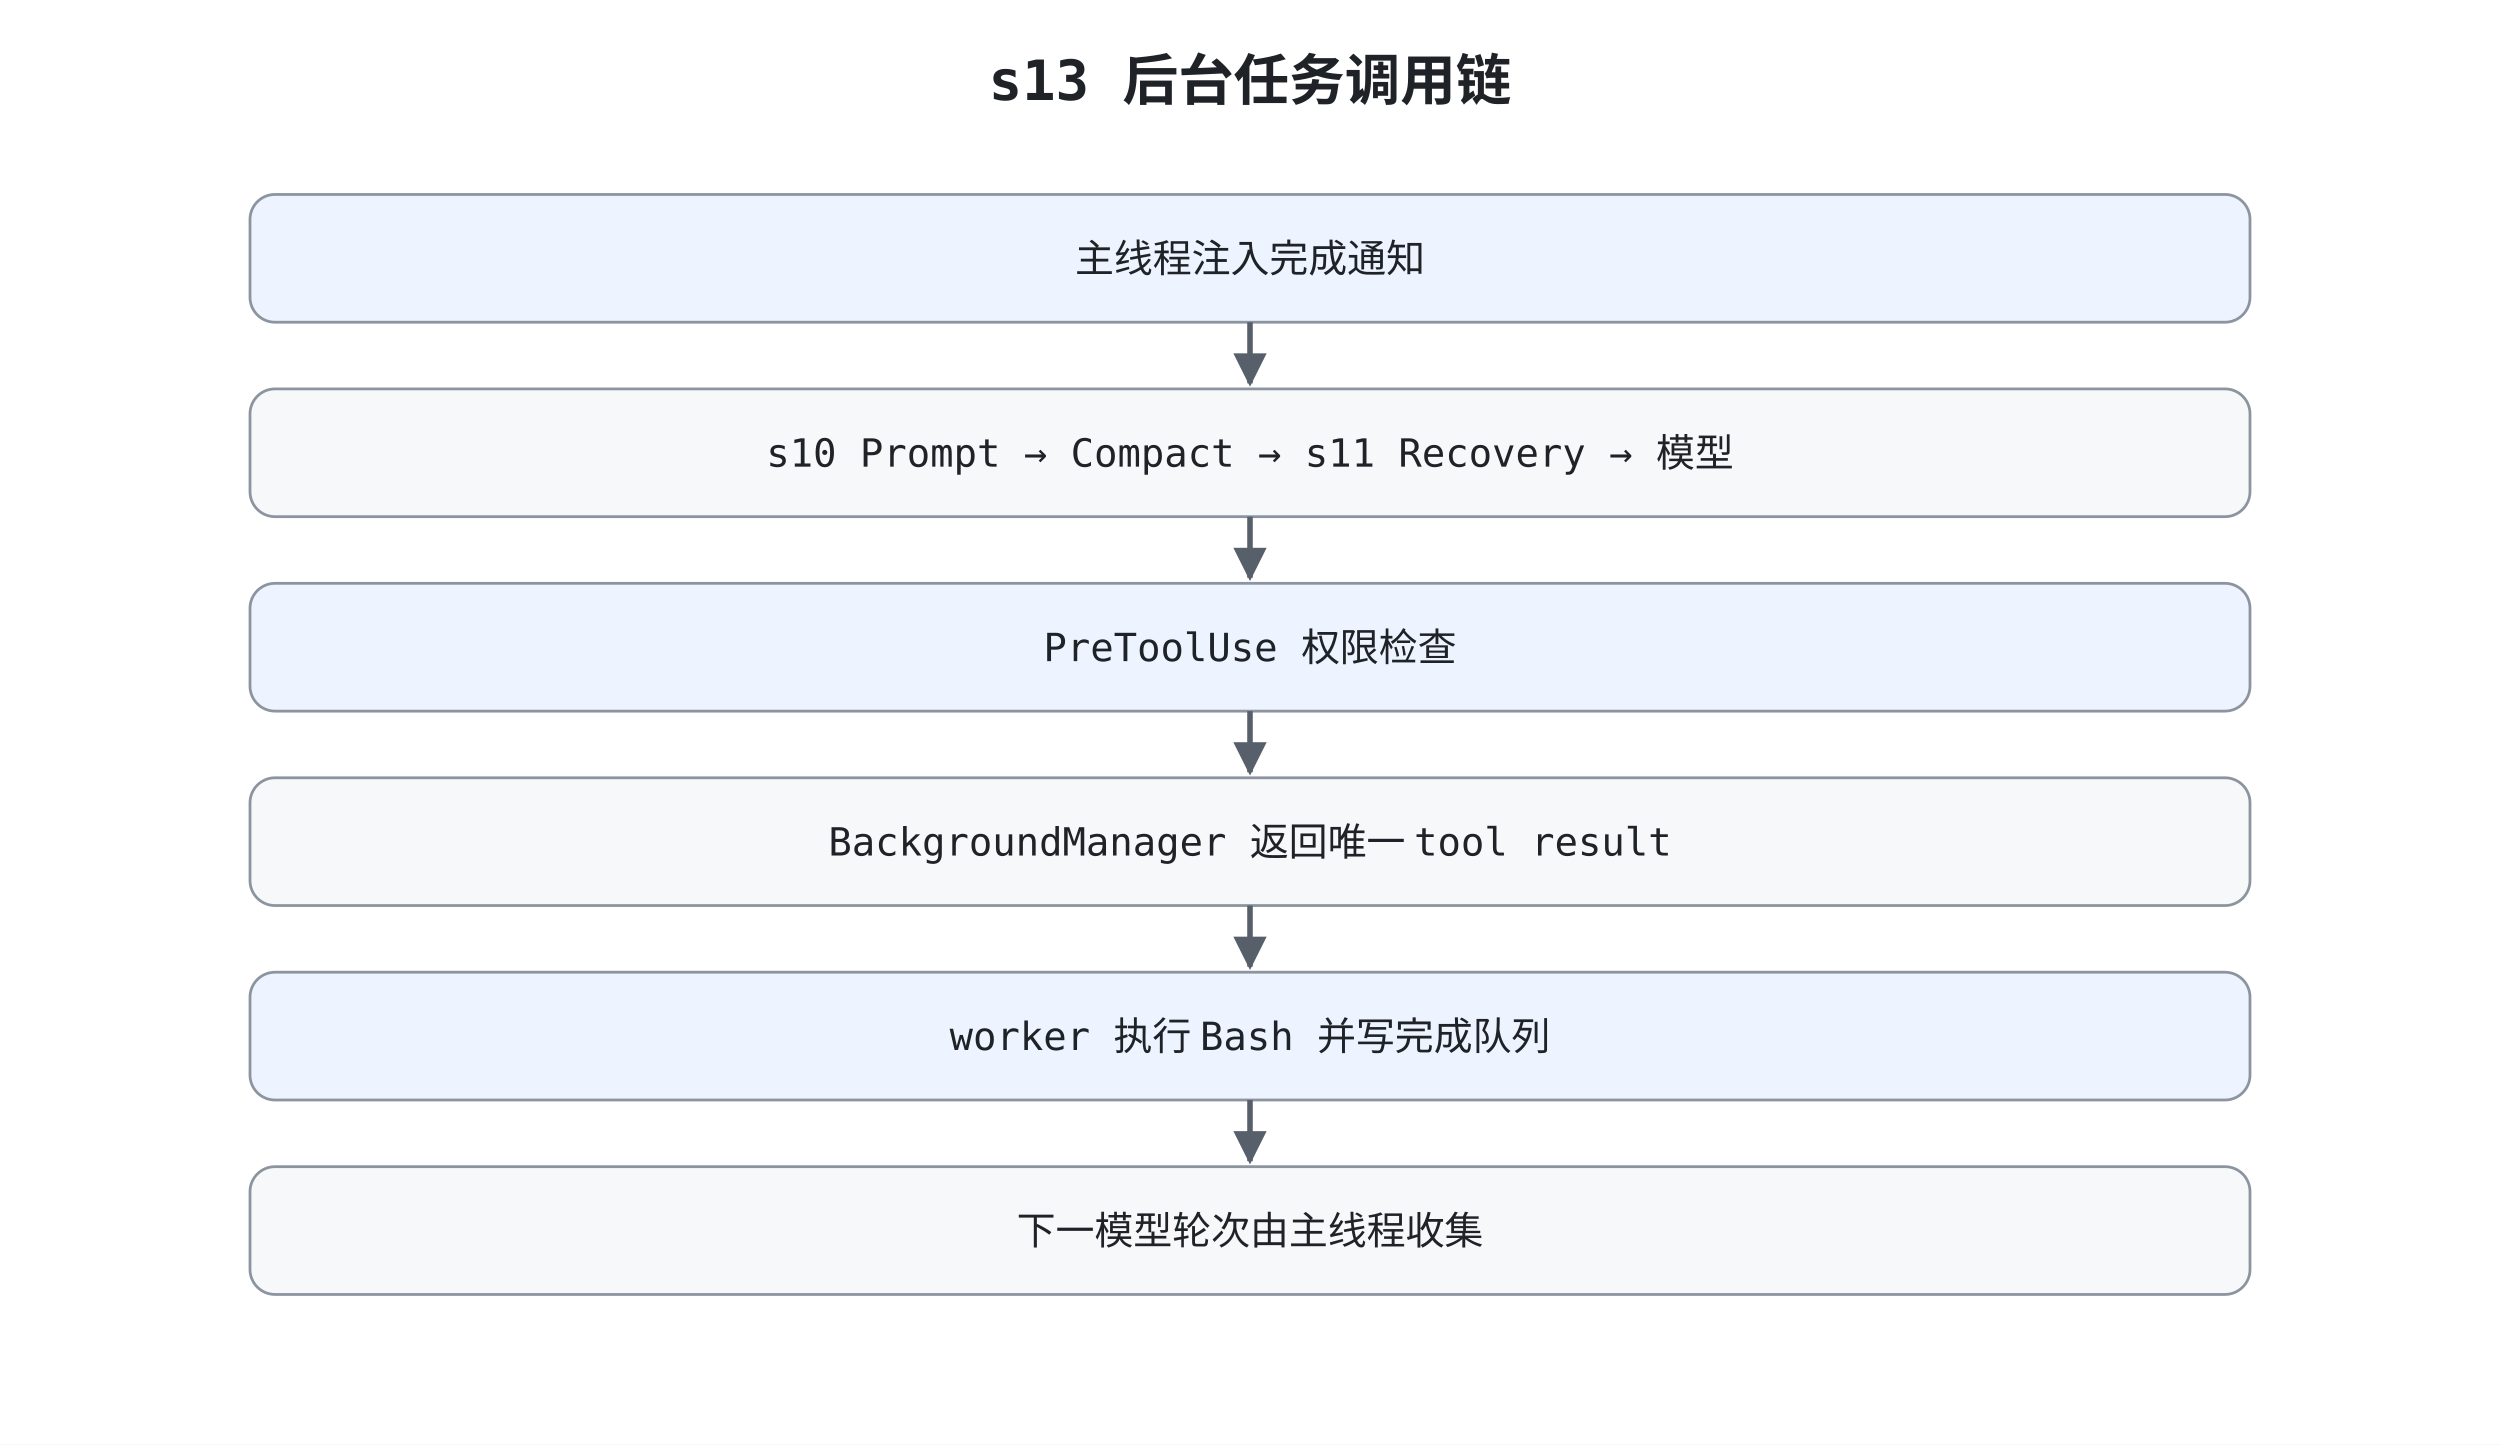
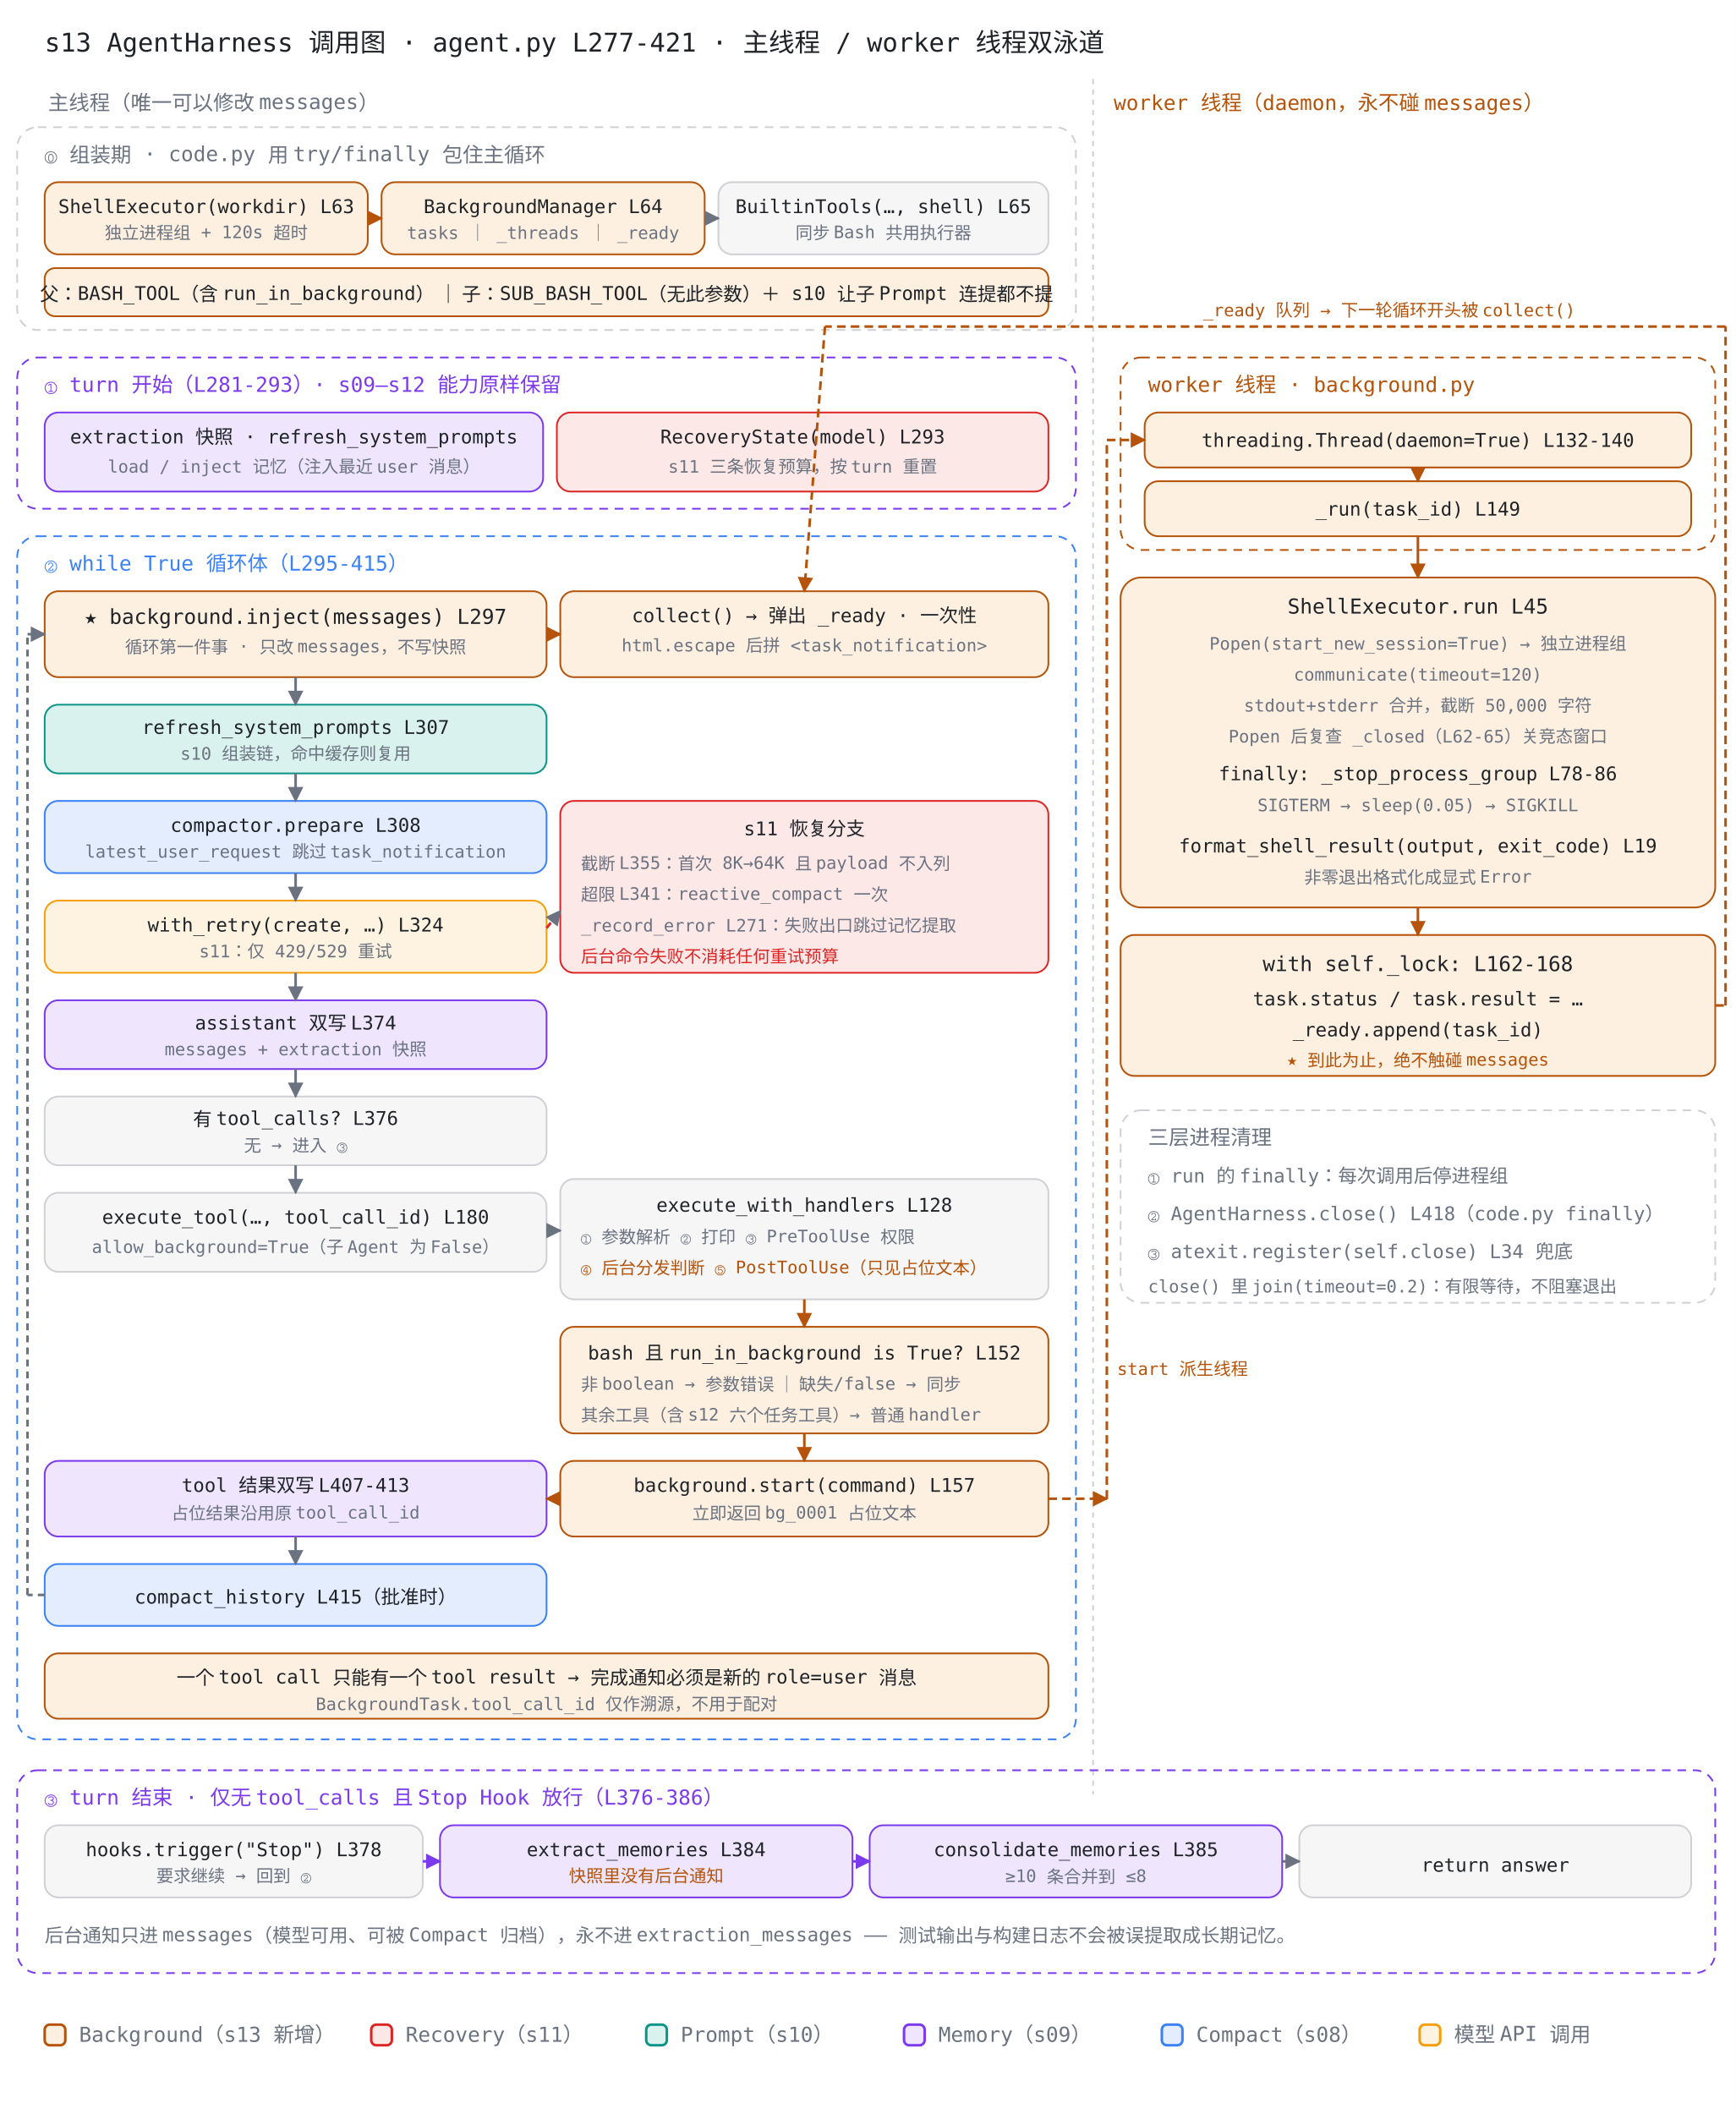
- <svg xmlns="http://www.w3.org/2000/svg" viewBox="0 0 900 520" font-family="ui-monospace, SFMono-Regular, Consolas, monospace">
+ <svg xmlns="http://www.w3.org/2000/svg" viewBox="0 0 1010 1230" font-family="ui-monospace, 'SF Mono', Consolas, monospace">
  <defs>
-     <marker id="arrow" viewBox="0 0 10 10" refX="9" refY="5" markerWidth="6" markerHeight="6" orient="auto">
-       <path d="M0,0 L10,5 L0,10 Z" fill="#57606a" />
+     <marker id="arr" viewBox="0 0 10 10" refX="9" refY="5" markerWidth="6" markerHeight="6" orient="auto">
+       <path d="M0,0 L10,5 L0,10 Z" fill="#6b7280" />
+     </marker>
+     <marker id="arrB" viewBox="0 0 10 10" refX="9" refY="5" markerWidth="6" markerHeight="6" orient="auto">
+       <path d="M0,0 L10,5 L0,10 Z" fill="#b45309" />
+     </marker>
+     <marker id="arrM" viewBox="0 0 10 10" refX="9" refY="5" markerWidth="6" markerHeight="6" orient="auto">
+       <path d="M0,0 L10,5 L0,10 Z" fill="#7c3aed" />
    </marker>
  </defs>
-   <rect width="900" height="520" fill="#ffffff" />
-   <text x="450" y="36" text-anchor="middle" font-size="20" font-weight="600" fill="#1f2328">s13 后台任务调用链</text>
-   <rect x="90" y="70" width="720" height="46" rx="9" fill="#eef4ff" stroke="#8c959f" />
-   <text x="450" y="98" text-anchor="middle" font-size="14" fill="#1f2328">主线程注入完成通知</text>
-   <line x1="450" y1="116" x2="450" y2="138" stroke="#57606a" stroke-width="2" marker-end="url(#arrow)" />
-   <rect x="90" y="140" width="720" height="46" rx="9" fill="#f6f8fa" stroke="#8c959f" />
-   <text x="450" y="168" text-anchor="middle" font-size="14" fill="#1f2328">s10 Prompt → Compact → s11 Recovery → 模型</text>
-   <line x1="450" y1="186" x2="450" y2="208" stroke="#57606a" stroke-width="2" marker-end="url(#arrow)" />
-   <rect x="90" y="210" width="720" height="46" rx="9" fill="#eef4ff" stroke="#8c959f" />
-   <text x="450" y="238" text-anchor="middle" font-size="14" fill="#1f2328">PreToolUse 权限检查</text>
-   <line x1="450" y1="256" x2="450" y2="278" stroke="#57606a" stroke-width="2" marker-end="url(#arrow)" />
-   <rect x="90" y="280" width="720" height="46" rx="9" fill="#f6f8fa" stroke="#8c959f" />
-   <text x="450" y="308" text-anchor="middle" font-size="14" fill="#1f2328">BackgroundManager 返回唯一 tool result</text>
-   <line x1="450" y1="326" x2="450" y2="348" stroke="#57606a" stroke-width="2" marker-end="url(#arrow)" />
-   <rect x="90" y="350" width="720" height="46" rx="9" fill="#eef4ff" stroke="#8c959f" />
-   <text x="450" y="378" text-anchor="middle" font-size="14" fill="#1f2328">worker 执行 Bash 并写完成队列</text>
-   <line x1="450" y1="396" x2="450" y2="418" stroke="#57606a" stroke-width="2" marker-end="url(#arrow)" />
-   <rect x="90" y="420" width="720" height="46" rx="9" fill="#f6f8fa" stroke="#8c959f" />
-   <text x="450" y="448" text-anchor="middle" font-size="14" fill="#1f2328">下一模型轮次由主线程收集</text>
+   <rect x="0" y="0" width="1010" height="1230" fill="#ffffff" />
+   <text x="26" y="30" fill="#1f2328" font-size="15">s13 AgentHarness 调用图 · agent.py L277-421 · 主线程 / worker 线程双泳道</text>
+   <line x1="636" y1="46" x2="636" y2="1044" stroke="#d0d0d5" stroke-width="1" stroke-dasharray="3 3" />
+   <text x="28" y="64" fill="#6b7280" font-size="12">主线程（唯一可以修改 messages）</text>
+   <text x="648" y="64" fill="#b45309" font-size="12">worker 线程（daemon，永不碰 messages）</text>
+   <rect x="10" y="74" width="616" height="118" rx="12" fill="none" stroke="#d0d0d5" stroke-dasharray="5 4" />
+   <text x="26" y="94" fill="#6b7280" font-size="12">⓪ 组装期 · code.py 用 try/finally 包住主循环</text>
+   <rect x="26" y="106" width="188" height="42" rx="8" fill="#fdf0e0" stroke="#b45309" />
+   <text x="120" y="124" text-anchor="middle" fill="#1f2328" font-size="11">ShellExecutor(workdir) L63</text>
+   <text x="120" y="139" text-anchor="middle" fill="#6b7280" font-size="10">独立进程组 + 120s 超时</text>
+   <rect x="222" y="106" width="188" height="42" rx="8" fill="#fdf0e0" stroke="#b45309" />
+   <text x="316" y="124" text-anchor="middle" fill="#1f2328" font-size="11">BackgroundManager L64</text>
+   <text x="316" y="139" text-anchor="middle" fill="#6b7280" font-size="10">tasks ｜ _threads ｜ _ready</text>
+   <rect x="418" y="106" width="192" height="42" rx="8" fill="#f6f6f7" stroke="#d0d0d5" />
+   <text x="514" y="124" text-anchor="middle" fill="#1f2328" font-size="11">BuiltinTools(…, shell) L65</text>
+   <text x="514" y="139" text-anchor="middle" fill="#6b7280" font-size="10">同步 Bash 共用执行器</text>
+   <rect x="26" y="156" width="584" height="28" rx="6" fill="#fdf0e0" stroke="#b45309" />
+   <text x="318" y="175" text-anchor="middle" fill="#1f2328" font-size="11">父：BASH_TOOL（含 run_in_background） ｜ 子：SUB_BASH_TOOL（无此参数）＋ s10 让子 Prompt 连提都不提</text>
+   <line x1="214" y1="127" x2="222" y2="127" stroke="#b45309" stroke-width="1.5" marker-end="url(#arrB)" />
+   <line x1="410" y1="127" x2="418" y2="127" stroke="#6b7280" stroke-width="1.5" marker-end="url(#arr)" />
+   <rect x="10" y="208" width="616" height="88" rx="12" fill="none" stroke="#7c3aed" stroke-dasharray="5 4" />
+   <text x="26" y="228" fill="#7c3aed" font-size="12">① turn 开始（L281-293）· s09–s12 能力原样保留</text>
+   <rect x="26" y="240" width="290" height="46" rx="8" fill="#efe6fd" stroke="#7c3aed" />
+   <text x="171" y="258" text-anchor="middle" fill="#1f2328" font-size="11">extraction 快照 · refresh_system_prompts</text>
+   <text x="171" y="275" text-anchor="middle" fill="#6b7280" font-size="10">load / inject 记忆（注入最近 user 消息）</text>
+   <rect x="324" y="240" width="286" height="46" rx="8" fill="#fde8e8" stroke="#dc2626" />
+   <text x="467" y="258" text-anchor="middle" fill="#1f2328" font-size="11">RecoveryState(model) L293</text>
+   <text x="467" y="275" text-anchor="middle" fill="#6b7280" font-size="10">s11 三条恢复预算，按 turn 重置</text>
+   <rect x="10" y="312" width="616" height="700" rx="12" fill="none" stroke="#3b82f6" stroke-dasharray="5 4" />
+   <text x="26" y="332" fill="#3b82f6" font-size="12">② while True 循环体（L295-415）</text>
+   <rect x="26" y="344" width="292" height="50" rx="8" fill="#fdf0e0" stroke="#b45309" />
+   <text x="172" y="363" text-anchor="middle" fill="#1f2328" font-size="12">★ background.inject(messages) L297</text>
+   <text x="172" y="380" text-anchor="middle" fill="#6b7280" font-size="10">循环第一件事 · 只改 messages，不写快照</text>
+   <rect x="326" y="344" width="284" height="50" rx="8" fill="#fdf0e0" stroke="#b45309" />
+   <text x="468" y="362" text-anchor="middle" fill="#1f2328" font-size="11">collect() → 弹出 _ready · 一次性</text>
+   <text x="468" y="379" text-anchor="middle" fill="#6b7280" font-size="10">html.escape 后拼 &lt;task_notification&gt;</text>
+   <rect x="26" y="410" width="292" height="40" rx="8" fill="#d9f2ee" stroke="#0d9488" />
+   <text x="172" y="427" text-anchor="middle" fill="#1f2328" font-size="11">refresh_system_prompts L307</text>
+   <text x="172" y="442" text-anchor="middle" fill="#6b7280" font-size="10">s10 组装链，命中缓存则复用</text>
+   <rect x="26" y="466" width="292" height="42" rx="8" fill="#e3edfd" stroke="#3b82f6" />
+   <text x="172" y="484" text-anchor="middle" fill="#1f2328" font-size="11">compactor.prepare L308</text>
+   <text x="172" y="499" text-anchor="middle" fill="#6b7280" font-size="10">latest_user_request 跳过 task_notification</text>
+   <rect x="26" y="524" width="292" height="42" rx="8" fill="#fdf3e0" stroke="#f59e0b" />
+   <text x="172" y="542" text-anchor="middle" fill="#1f2328" font-size="11">with_retry(create, …) L324</text>
+   <text x="172" y="557" text-anchor="middle" fill="#6b7280" font-size="10">s11：仅 429/529 重试</text>
+   <rect x="326" y="466" width="284" height="100" rx="8" fill="#fde8e8" stroke="#dc2626" />
+   <text x="468" y="486" text-anchor="middle" fill="#1f2328" font-size="11">s11 恢复分支</text>
+   <text x="338" y="506" fill="#6b7280" font-size="10">截断 L355：首次 8K→64K 且 payload 不入列</text>
+   <text x="338" y="524" fill="#6b7280" font-size="10">超限 L341：reactive_compact 一次</text>
+   <text x="338" y="542" fill="#6b7280" font-size="10">_record_error L271：失败出口跳过记忆提取</text>
+   <text x="338" y="560" fill="#dc2626" font-size="10">后台命令失败不消耗任何重试预算</text>
+   <rect x="26" y="582" width="292" height="40" rx="8" fill="#efe6fd" stroke="#7c3aed" />
+   <text x="172" y="599" text-anchor="middle" fill="#1f2328" font-size="11">assistant 双写 L374</text>
+   <text x="172" y="614" text-anchor="middle" fill="#6b7280" font-size="10">messages + extraction 快照</text>
+   <rect x="26" y="638" width="292" height="40" rx="8" fill="#f6f6f7" stroke="#d0d0d5" />
+   <text x="172" y="655" text-anchor="middle" fill="#1f2328" font-size="11">有 tool_calls? L376</text>
+   <text x="172" y="670" text-anchor="middle" fill="#6b7280" font-size="10">无 → 进入 ③</text>
+   <rect x="26" y="694" width="292" height="46" rx="8" fill="#f6f6f7" stroke="#d0d0d5" />
+   <text x="172" y="712" text-anchor="middle" fill="#1f2328" font-size="11">execute_tool(…, tool_call_id) L180</text>
+   <text x="172" y="729" text-anchor="middle" fill="#6b7280" font-size="10">allow_background=True（子 Agent 为 False）</text>
+   <rect x="326" y="686" width="284" height="70" rx="8" fill="#f6f6f7" stroke="#d0d0d5" />
+   <text x="468" y="705" text-anchor="middle" fill="#1f2328" font-size="11">execute_with_handlers L128</text>
+   <text x="338" y="723" fill="#6b7280" font-size="10">① 参数解析 ② 打印 ③ PreToolUse 权限</text>
+   <text x="338" y="741" fill="#b45309" font-size="10">④ 后台分发判断 ⑤ PostToolUse（只见占位文本）</text>
+   <rect x="326" y="772" width="284" height="62" rx="8" fill="#fdf0e0" stroke="#b45309" />
+   <text x="468" y="791" text-anchor="middle" fill="#1f2328" font-size="11">bash 且 run_in_background is True? L152</text>
+   <text x="338" y="809" fill="#6b7280" font-size="10">非 boolean → 参数错误 ｜ 缺失/false → 同步</text>
+   <text x="338" y="827" fill="#6b7280" font-size="10">其余工具（含 s12 六个任务工具）→ 普通 handler</text>
+   <rect x="326" y="850" width="284" height="44" rx="8" fill="#fdf0e0" stroke="#b45309" />
+   <text x="468" y="868" text-anchor="middle" fill="#1f2328" font-size="11">background.start(command) L157</text>
+   <text x="468" y="884" text-anchor="middle" fill="#6b7280" font-size="10">立即返回 bg_0001 占位文本</text>
+   <rect x="26" y="850" width="292" height="44" rx="8" fill="#efe6fd" stroke="#7c3aed" />
+   <text x="172" y="868" text-anchor="middle" fill="#1f2328" font-size="11">tool 结果双写 L407-413</text>
+   <text x="172" y="884" text-anchor="middle" fill="#6b7280" font-size="10">占位结果沿用原 tool_call_id</text>
+   <rect x="26" y="910" width="292" height="36" rx="8" fill="#e3edfd" stroke="#3b82f6" />
+   <text x="172" y="933" text-anchor="middle" fill="#1f2328" font-size="11">compact_history L415（批准时）</text>
+   <rect x="26" y="962" width="584" height="38" rx="8" fill="#fdf0e0" stroke="#b45309" />
+   <text x="318" y="980" text-anchor="middle" fill="#1f2328" font-size="11">一个 tool call 只能有一个 tool result → 完成通知必须是新的 role=user 消息</text>
+   <text x="318" y="995" text-anchor="middle" fill="#6b7280" font-size="10">BackgroundTask.tool_call_id 仅作溯源，不用于配对</text>
+   <line x1="318" y1="369" x2="326" y2="369" stroke="#b45309" stroke-width="1.5" marker-end="url(#arrB)" />
+   <line x1="172" y1="394" x2="172" y2="410" stroke="#6b7280" stroke-width="1.5" marker-end="url(#arr)" />
+   <line x1="172" y1="450" x2="172" y2="466" stroke="#6b7280" stroke-width="1.5" marker-end="url(#arr)" />
+   <line x1="172" y1="508" x2="172" y2="524" stroke="#6b7280" stroke-width="1.5" marker-end="url(#arr)" />
+   <line x1="318" y1="540" x2="326" y2="530" stroke="#dc2626" stroke-width="1.5" stroke-dasharray="4 3" marker-end="url(#arr)" />
+   <line x1="172" y1="566" x2="172" y2="582" stroke="#6b7280" stroke-width="1.5" marker-end="url(#arr)" />
+   <line x1="172" y1="622" x2="172" y2="638" stroke="#6b7280" stroke-width="1.5" marker-end="url(#arr)" />
+   <line x1="172" y1="678" x2="172" y2="694" stroke="#6b7280" stroke-width="1.5" marker-end="url(#arr)" />
+   <line x1="318" y1="716" x2="326" y2="716" stroke="#6b7280" stroke-width="1.5" marker-end="url(#arr)" />
+   <line x1="468" y1="756" x2="468" y2="772" stroke="#b45309" stroke-width="1.5" marker-end="url(#arrB)" />
+   <line x1="468" y1="834" x2="468" y2="850" stroke="#b45309" stroke-width="1.5" marker-end="url(#arrB)" />
+   <line x1="326" y1="872" x2="318" y2="872" stroke="#b45309" stroke-width="1.5" marker-end="url(#arrB)" />
+   <line x1="172" y1="894" x2="172" y2="910" stroke="#6b7280" stroke-width="1.5" marker-end="url(#arr)" />
+   <line x1="26" y1="928" x2="16" y2="928" stroke="#6b7280" stroke-width="1.5" stroke-dasharray="4 3" />
+   <line x1="16" y1="928" x2="16" y2="369" stroke="#6b7280" stroke-width="1.5" stroke-dasharray="4 3" />
+   <line x1="16" y1="369" x2="26" y2="369" stroke="#6b7280" stroke-width="1.5" stroke-dasharray="4 3" marker-end="url(#arr)" />
+   <rect x="652" y="208" width="346" height="112" rx="12" fill="none" stroke="#b45309" stroke-dasharray="5 4" />
+   <text x="668" y="228" fill="#b45309" font-size="12">worker 线程 · background.py</text>
+   <rect x="666" y="240" width="318" height="32" rx="8" fill="#fdf0e0" stroke="#b45309" />
+   <text x="825" y="260" text-anchor="middle" fill="#1f2328" font-size="11">threading.Thread(daemon=True) L132-140</text>
+   <rect x="666" y="280" width="318" height="32" rx="8" fill="#fdf0e0" stroke="#b45309" />
+   <text x="825" y="300" text-anchor="middle" fill="#1f2328" font-size="11">_run(task_id) L149</text>
+   <rect x="652" y="336" width="346" height="192" rx="12" fill="#fdf0e0" stroke="#b45309" />
+   <text x="825" y="357" text-anchor="middle" fill="#1f2328" font-size="12">ShellExecutor.run L45</text>
+   <text x="825" y="378" text-anchor="middle" fill="#6b7280" font-size="10">Popen(start_new_session=True) → 独立进程组</text>
+   <text x="825" y="396" text-anchor="middle" fill="#6b7280" font-size="10">communicate(timeout=120)</text>
+   <text x="825" y="414" text-anchor="middle" fill="#6b7280" font-size="10">stdout+stderr 合并，截断 50,000 字符</text>
+   <text x="825" y="432" text-anchor="middle" fill="#6b7280" font-size="10">Popen 后复查 _closed（L62-65）关竞态窗口</text>
+   <text x="825" y="454" text-anchor="middle" fill="#1f2328" font-size="11">finally: _stop_process_group L78-86</text>
+   <text x="825" y="472" text-anchor="middle" fill="#6b7280" font-size="10">SIGTERM → sleep(0.05) → SIGKILL</text>
+   <text x="825" y="496" text-anchor="middle" fill="#1f2328" font-size="11">format_shell_result(output, exit_code) L19</text>
+   <text x="825" y="514" text-anchor="middle" fill="#6b7280" font-size="10">非零退出格式化成显式 Error</text>
+   <rect x="652" y="544" width="346" height="82" rx="8" fill="#fdf0e0" stroke="#b45309" />
+   <text x="825" y="565" text-anchor="middle" fill="#1f2328" font-size="12">with self._lock: L162-168</text>
+   <text x="825" y="585" text-anchor="middle" fill="#1f2328" font-size="11">task.status / task.result = …</text>
+   <text x="825" y="603" text-anchor="middle" fill="#1f2328" font-size="11">_ready.append(task_id)</text>
+   <text x="825" y="620" text-anchor="middle" fill="#b45309" font-size="10">★ 到此为止，绝不触碰 messages</text>
+   <rect x="652" y="646" width="346" height="112" rx="12" fill="none" stroke="#d0d0d5" stroke-dasharray="5 4" />
+   <text x="668" y="666" fill="#6b7280" font-size="12">三层进程清理</text>
+   <text x="668" y="688" fill="#6b7280" font-size="11">① run 的 finally：每次调用后停进程组</text>
+   <text x="668" y="710" fill="#6b7280" font-size="11">② AgentHarness.close() L418（code.py finally）</text>
+   <text x="668" y="732" fill="#6b7280" font-size="11">③ atexit.register(self.close) L34 兜底</text>
+   <text x="668" y="752" fill="#6b7280" font-size="10">close() 里 join(timeout=0.2)：有限等待，不阻塞退出</text>
+   <line x1="825" y1="272" x2="825" y2="280" stroke="#b45309" stroke-width="1.5" marker-end="url(#arrB)" />
+   <line x1="825" y1="312" x2="825" y2="336" stroke="#b45309" stroke-width="1.5" marker-end="url(#arrB)" />
+   <line x1="825" y1="528" x2="825" y2="544" stroke="#b45309" stroke-width="1.5" marker-end="url(#arrB)" />
+   <line x1="610" y1="872" x2="644" y2="872" stroke="#b45309" stroke-width="1.5" stroke-dasharray="5 3" marker-end="url(#arrB)" />
+   <line x1="644" y1="872" x2="644" y2="256" stroke="#b45309" stroke-width="1.5" stroke-dasharray="5 3" />
+   <line x1="644" y1="256" x2="666" y2="256" stroke="#b45309" stroke-width="1.5" stroke-dasharray="5 3" marker-end="url(#arrB)" />
+   <text x="650" y="800" fill="#b45309" font-size="10">start 派生线程</text>
+   <line x1="998" y1="585" x2="1004" y2="585" stroke="#b45309" stroke-width="1.5" stroke-dasharray="5 3" />
+   <line x1="1004" y1="585" x2="1004" y2="190" stroke="#b45309" stroke-width="1.5" stroke-dasharray="5 3" />
+   <line x1="1004" y1="190" x2="480" y2="190" stroke="#b45309" stroke-width="1.5" stroke-dasharray="5 3" />
+   <line x1="480" y1="190" x2="468" y2="344" stroke="#b45309" stroke-width="1.5" stroke-dasharray="5 3" marker-end="url(#arrB)" />
+   <text x="700" y="184" fill="#b45309" font-size="10">_ready 队列 → 下一轮循环开头被 collect()</text>
+   <rect x="10" y="1030" width="988" height="118" rx="12" fill="none" stroke="#7c3aed" stroke-dasharray="5 4" />
+   <text x="26" y="1050" fill="#7c3aed" font-size="12">③ turn 结束 · 仅无 tool_calls 且 Stop Hook 放行（L376-386）</text>
+   <rect x="26" y="1062" width="220" height="42" rx="8" fill="#f6f6f7" stroke="#d0d0d5" />
+   <text x="136" y="1080" text-anchor="middle" fill="#1f2328" font-size="11">hooks.trigger("Stop") L378</text>
+   <text x="136" y="1095" text-anchor="middle" fill="#6b7280" font-size="10">要求继续 → 回到 ②</text>
+   <rect x="256" y="1062" width="240" height="42" rx="8" fill="#efe6fd" stroke="#7c3aed" />
+   <text x="376" y="1080" text-anchor="middle" fill="#1f2328" font-size="11">extract_memories L384</text>
+   <text x="376" y="1095" text-anchor="middle" fill="#b45309" font-size="10">快照里没有后台通知</text>
+   <rect x="506" y="1062" width="240" height="42" rx="8" fill="#efe6fd" stroke="#7c3aed" />
+   <text x="626" y="1080" text-anchor="middle" fill="#1f2328" font-size="11">consolidate_memories L385</text>
+   <text x="626" y="1095" text-anchor="middle" fill="#6b7280" font-size="10">≥10 条合并到 ≤8</text>
+   <rect x="756" y="1062" width="228" height="42" rx="8" fill="#f6f6f7" stroke="#d0d0d5" />
+   <text x="870" y="1089" text-anchor="middle" fill="#1f2328" font-size="11">return answer</text>
+   <text x="26" y="1130" fill="#6b7280" font-size="11">后台通知只进 messages（模型可用、可被 Compact 归档），永不进 extraction_messages —— 测试输出与构建日志不会被误提取成长期记忆。</text>
+   <line x1="246" y1="1083" x2="256" y2="1083" stroke="#7c3aed" stroke-width="1.5" marker-end="url(#arrM)" />
+   <line x1="496" y1="1083" x2="506" y2="1083" stroke="#7c3aed" stroke-width="1.5" marker-end="url(#arrM)" />
+   <line x1="746" y1="1083" x2="756" y2="1083" stroke="#6b7280" stroke-width="1.5" marker-end="url(#arr)" />
+   <rect x="26" y="1178" width="12" height="12" rx="3" fill="#fdf0e0" stroke="#b45309" stroke-width="1.5" />
+   <text x="46" y="1188" fill="#6b7280" font-size="12">Background（s13 新增）</text>
+   <rect x="216" y="1178" width="12" height="12" rx="3" fill="#fde8e8" stroke="#dc2626" stroke-width="1.5" />
+   <text x="236" y="1188" fill="#6b7280" font-size="12">Recovery（s11）</text>
+   <rect x="376" y="1178" width="12" height="12" rx="3" fill="#d9f2ee" stroke="#0d9488" stroke-width="1.5" />
+   <text x="396" y="1188" fill="#6b7280" font-size="12">Prompt（s10）</text>
+   <rect x="526" y="1178" width="12" height="12" rx="3" fill="#efe6fd" stroke="#7c3aed" stroke-width="1.5" />
+   <text x="546" y="1188" fill="#6b7280" font-size="12">Memory（s09）</text>
+   <rect x="676" y="1178" width="12" height="12" rx="3" fill="#e3edfd" stroke="#3b82f6" stroke-width="1.5" />
+   <text x="696" y="1188" fill="#6b7280" font-size="12">Compact（s08）</text>
+   <rect x="826" y="1178" width="12" height="12" rx="3" fill="#fdf3e0" stroke="#f59e0b" stroke-width="1.5" />
+   <text x="846" y="1188" fill="#6b7280" font-size="12">模型 API 调用</text>
</svg>
